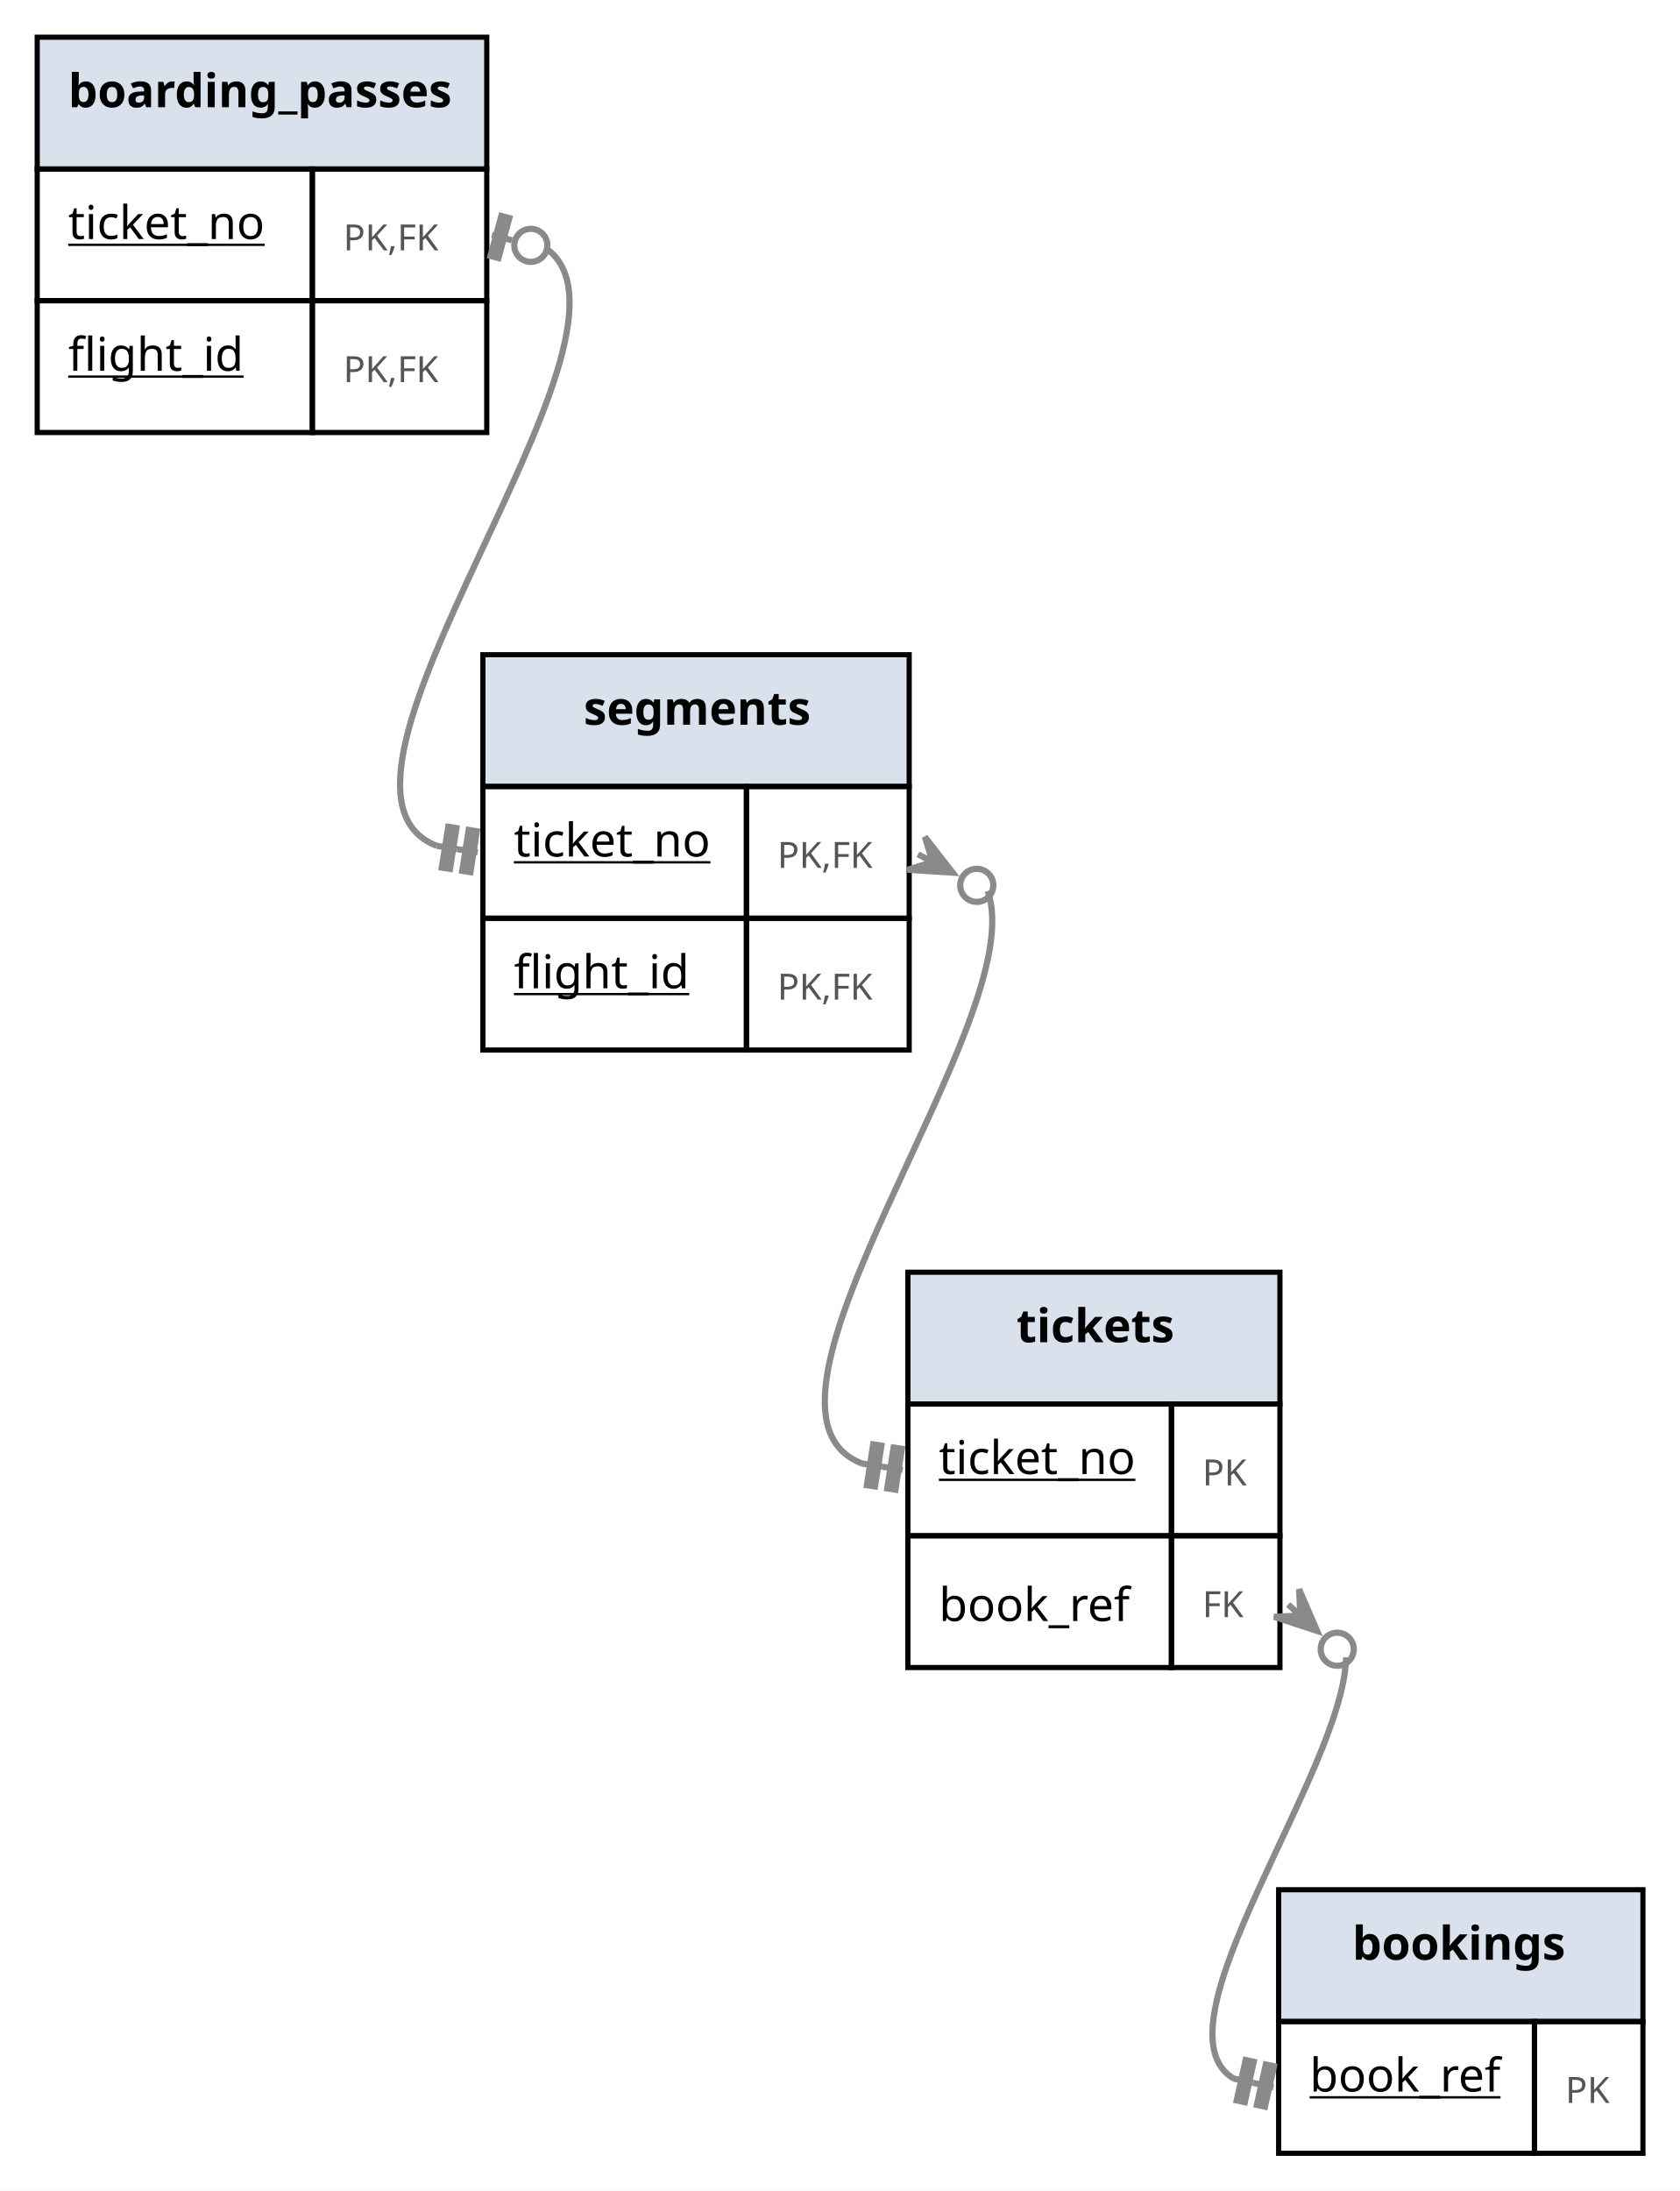
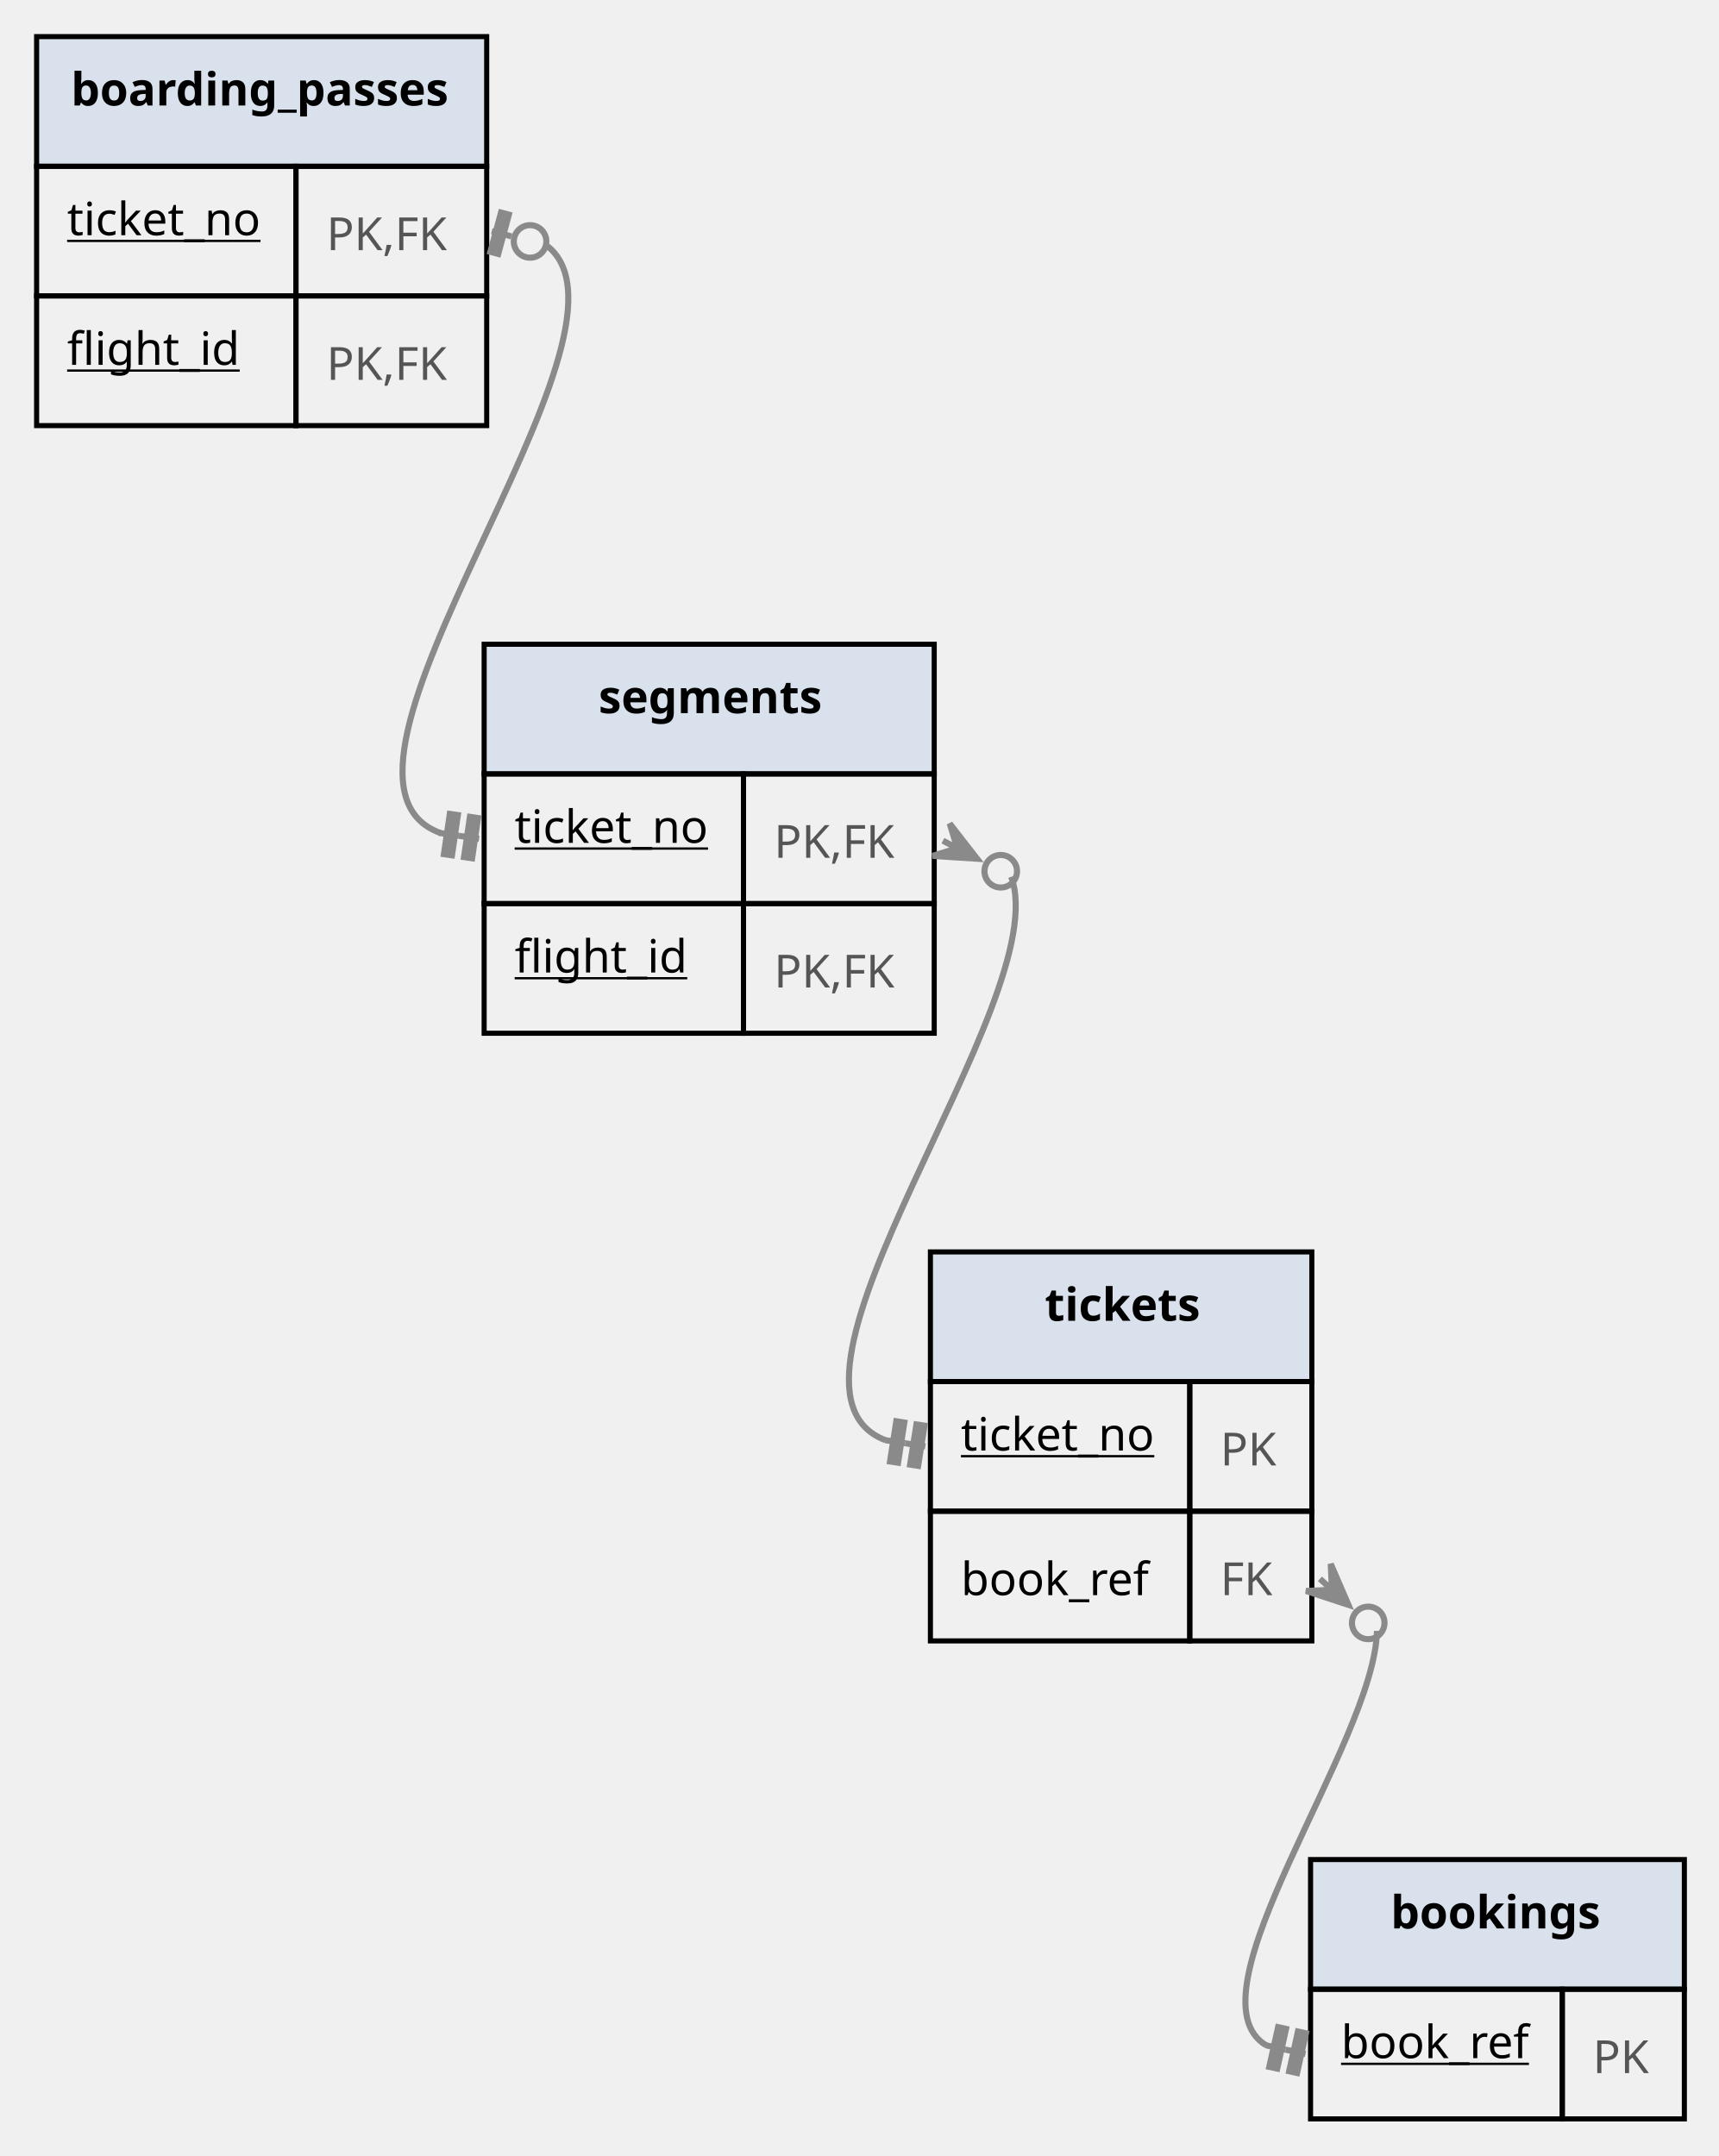
- <svg xmlns="http://www.w3.org/2000/svg" width="325pt" height="424pt" viewBox="0.00 0.00 325.00 424.00">
+ <svg xmlns="http://www.w3.org/2000/svg" width="338pt" height="424pt" viewBox="0.00 0.00 338.00 424.00">
  <g id="graph0" class="graph" transform="scale(1 1) rotate(0) translate(7.2 416.7)">
-     <polygon fill="white" stroke="none" points="-7.2,7.2 -7.2,-416.7 317.95,-416.7 317.95,7.2 -7.2,7.2" />
    <g id="node1" class="node">
-       <polygon fill="#d9e2ec" stroke="none" points="240.25,-25.5 240.25,-51 310.75,-51 310.75,-25.5 240.25,-25.5" />
-       <polygon fill="none" stroke="#000000" points="240.25,-25.5 240.25,-51 310.75,-51 310.75,-25.5 240.25,-25.5" />
-       <text xml:space="preserve" text-anchor="start" x="254.5" y="-37.45" font-family="Noto Sans KR" font-weight="bold" font-size="9.00" fill="#000000">bookings</text>
-       <polygon fill="none" stroke="#000000" points="240.25,0 240.25,-25.5 289.75,-25.5 289.75,0 240.25,0" />
-       <text xml:space="preserve" text-anchor="start" x="246.25" y="-11.95" font-family="Noto Sans KR" text-decoration="underline" font-size="9.00">book_ref</text>
-       <polygon fill="none" stroke="#000000" points="289.75,0 289.75,-25.5 310.75,-25.5 310.75,0 289.75,0" />
-       <text xml:space="preserve" text-anchor="start" x="295.75" y="-9.75" font-family="Noto Sans KR" font-size="7.00" fill="#555555">PK</text>
+       <polygon fill="#d9e2ec" stroke="none" points="250.5,-25.5 250.5,-51 324,-51 324,-25.5 250.5,-25.5" />
+       <polygon fill="none" stroke="#000000" points="250.5,-25.5 250.5,-51 324,-51 324,-25.5 250.5,-25.5" />
+       <text xml:space="preserve" text-anchor="start" x="266.25" y="-37.45" font-family="Noto Sans KR" font-weight="bold" font-size="9.00" fill="#000000">bookings</text>
+       <polygon fill="none" stroke="#000000" points="250.5,0 250.5,-25.5 300,-25.5 300,0 250.5,0" />
+       <text xml:space="preserve" text-anchor="start" x="256.5" y="-11.95" font-family="Noto Sans KR" text-decoration="underline" font-size="9.00">book_ref</text>
+       <polygon fill="none" stroke="#000000" points="300,0 300,-25.5 324,-25.5 324,0 300,0" />
+       <text xml:space="preserve" text-anchor="start" x="306" y="-9" font-family="Noto Sans KR" font-size="9.00" fill="#555555">PK</text>
    </g>
    <g id="node2" class="node">
-       <polygon fill="#d9e2ec" stroke="none" points="168.5,-145 168.5,-170.5 240.5,-170.5 240.5,-145 168.5,-145" />
-       <polygon fill="none" stroke="#000000" points="168.5,-145 168.5,-170.5 240.5,-170.5 240.5,-145 168.5,-145" />
-       <text xml:space="preserve" text-anchor="start" x="189.5" y="-156.95" font-family="Noto Sans KR" font-weight="bold" font-size="9.00" fill="#000000">tickets</text>
-       <polygon fill="none" stroke="#000000" points="168.5,-119.5 168.5,-145 219.5,-145 219.5,-119.5 168.5,-119.5" />
-       <text xml:space="preserve" text-anchor="start" x="174.5" y="-131.45" font-family="Noto Sans KR" text-decoration="underline" font-size="9.00">ticket_no</text>
-       <polygon fill="none" stroke="#000000" points="219.5,-119.5 219.5,-145 240.5,-145 240.5,-119.5 219.5,-119.5" />
-       <text xml:space="preserve" text-anchor="start" x="225.5" y="-129.25" font-family="Noto Sans KR" font-size="7.00" fill="#555555">PK</text>
-       <polygon fill="none" stroke="#000000" points="168.5,-94 168.5,-119.5 219.5,-119.5 219.5,-94 168.5,-94" />
-       <text xml:space="preserve" text-anchor="start" x="174.5" y="-103" font-family="Noto Sans KR" font-size="9.00">book_ref</text>
-       <polygon fill="none" stroke="#000000" points="219.5,-94 219.5,-119.5 240.5,-119.5 240.5,-94 219.5,-94" />
-       <text xml:space="preserve" text-anchor="start" x="225.5" y="-103.75" font-family="Noto Sans KR" font-size="7.00" fill="#555555">FK</text>
+       <polygon fill="#d9e2ec" stroke="none" points="175.75,-145 175.75,-170.5 250.75,-170.5 250.75,-145 175.75,-145" />
+       <polygon fill="none" stroke="#000000" points="175.75,-145 175.75,-170.5 250.75,-170.5 250.75,-145 175.75,-145" />
+       <text xml:space="preserve" text-anchor="start" x="198.25" y="-156.95" font-family="Noto Sans KR" font-weight="bold" font-size="9.00" fill="#000000">tickets</text>
+       <polygon fill="none" stroke="#000000" points="175.75,-119.5 175.75,-145 226.75,-145 226.75,-119.5 175.75,-119.5" />
+       <text xml:space="preserve" text-anchor="start" x="181.75" y="-131.45" font-family="Noto Sans KR" text-decoration="underline" font-size="9.00">ticket_no</text>
+       <polygon fill="none" stroke="#000000" points="226.75,-119.5 226.75,-145 250.75,-145 250.75,-119.5 226.75,-119.5" />
+       <text xml:space="preserve" text-anchor="start" x="232.75" y="-128.5" font-family="Noto Sans KR" font-size="9.00" fill="#555555">PK</text>
+       <polygon fill="none" stroke="#000000" points="175.75,-94 175.75,-119.5 226.75,-119.5 226.75,-94 175.75,-94" />
+       <text xml:space="preserve" text-anchor="start" x="181.75" y="-103" font-family="Noto Sans KR" font-size="9.00">book_ref</text>
+       <polygon fill="none" stroke="#000000" points="226.75,-94 226.75,-119.5 250.75,-119.5 250.75,-94 226.75,-94" />
+       <text xml:space="preserve" text-anchor="start" x="232.75" y="-103" font-family="Noto Sans KR" font-size="9.00" fill="#555555">FK</text>
    </g>
    <g id="edge1" class="edge">
-       <path fill="none" stroke="#8a8a8a" stroke-width="1.2" d="M253.31,-95.97C252.81,-73.78 215.24,-24.29 231.53,-14.46" />
-       <polygon fill="#8a8a8a" stroke="#8a8a8a" stroke-width="1.2" points="247.7,-101.08 239.37,-103.82 244.45,-104.05 242.09,-106.21 242.09,-106.21 242.09,-106.21 244.45,-104.05 244.22,-109.14 247.7,-101.08" />
-       <ellipse fill="none" stroke="#8a8a8a" stroke-width="1.2" cx="251.59" cy="-97.54" rx="3.2" ry="3.2" />
-       <polygon fill="#8a8a8a" stroke="#8a8a8a" stroke-width="1.2" points="237.6,-9.02 239.34,-16.83 237.77,-17.18 236.04,-9.37 237.6,-9.02" />
-       <polyline fill="none" stroke="#8a8a8a" stroke-width="1.2" points="239.25,-12.75 235.35,-13.62" />
-       <polygon fill="#8a8a8a" stroke="#8a8a8a" stroke-width="1.2" points="233.7,-9.89 235.43,-17.7 233.87,-18.04 232.13,-10.23 233.7,-9.89" />
-       <polyline fill="none" stroke="#8a8a8a" stroke-width="1.2" points="235.35,-13.62 231.44,-14.48" />
+       <path fill="none" stroke="#8a8a8a" stroke-width="1.2" d="M263.56,-95.97C263.06,-73.78 225.49,-24.29 241.78,-14.46" />
+       <polygon fill="#8a8a8a" stroke="#8a8a8a" stroke-width="1.2" points="257.95,-101.08 249.62,-103.82 254.7,-104.05 252.34,-106.21 252.34,-106.21 252.34,-106.21 254.7,-104.05 254.47,-109.14 257.95,-101.08" />
+       <ellipse fill="none" stroke="#8a8a8a" stroke-width="1.2" cx="261.84" cy="-97.54" rx="3.2" ry="3.2" />
+       <polygon fill="#8a8a8a" stroke="#8a8a8a" stroke-width="1.2" points="247.85,-9.02 249.59,-16.83 248.02,-17.18 246.29,-9.37 247.85,-9.02" />
+       <polyline fill="none" stroke="#8a8a8a" stroke-width="1.2" points="249.5,-12.75 245.6,-13.62" />
+       <polygon fill="#8a8a8a" stroke="#8a8a8a" stroke-width="1.2" points="243.95,-9.89 245.68,-17.7 244.12,-18.04 242.38,-10.23 243.95,-9.89" />
+       <polyline fill="none" stroke="#8a8a8a" stroke-width="1.2" points="245.6,-13.62 241.69,-14.48" />
    </g>
    <g id="node3" class="node">
-       <polygon fill="#d9e2ec" stroke="none" points="86.25,-264.5 86.25,-290 168.75,-290 168.75,-264.5 86.25,-264.5" />
-       <polygon fill="none" stroke="#000000" points="86.25,-264.5 86.25,-290 168.75,-290 168.75,-264.5 86.25,-264.5" />
-       <text xml:space="preserve" text-anchor="start" x="105.75" y="-276.45" font-family="Noto Sans KR" font-weight="bold" font-size="9.00" fill="#000000">segments</text>
-       <polygon fill="none" stroke="#000000" points="86.25,-239 86.25,-264.5 137.25,-264.5 137.25,-239 86.25,-239" />
-       <text xml:space="preserve" text-anchor="start" x="92.25" y="-250.95" font-family="Noto Sans KR" text-decoration="underline" font-size="9.00">ticket_no</text>
-       <polygon fill="none" stroke="#000000" points="137.25,-239 137.25,-264.5 168.75,-264.5 168.75,-239 137.25,-239" />
-       <text xml:space="preserve" text-anchor="start" x="143.25" y="-248.75" font-family="Noto Sans KR" font-size="7.00" fill="#555555">PK,FK</text>
-       <polygon fill="none" stroke="#000000" points="86.25,-213.5 86.25,-239 137.25,-239 137.25,-213.5 86.25,-213.5" />
-       <text xml:space="preserve" text-anchor="start" x="92.25" y="-225.45" font-family="Noto Sans KR" text-decoration="underline" font-size="9.00">flight_id</text>
-       <polygon fill="none" stroke="#000000" points="137.25,-213.5 137.25,-239 168.75,-239 168.75,-213.5 137.25,-213.5" />
-       <text xml:space="preserve" text-anchor="start" x="143.25" y="-223.25" font-family="Noto Sans KR" font-size="7.00" fill="#555555">PK,FK</text>
+       <polygon fill="#d9e2ec" stroke="none" points="88,-264.5 88,-290 176.5,-290 176.5,-264.5 88,-264.5" />
+       <polygon fill="none" stroke="#000000" points="88,-264.5 88,-290 176.5,-290 176.5,-264.5 88,-264.5" />
+       <text xml:space="preserve" text-anchor="start" x="110.5" y="-276.45" font-family="Noto Sans KR" font-weight="bold" font-size="9.00" fill="#000000">segments</text>
+       <polygon fill="none" stroke="#000000" points="88,-239 88,-264.5 139,-264.5 139,-239 88,-239" />
+       <text xml:space="preserve" text-anchor="start" x="94" y="-250.95" font-family="Noto Sans KR" text-decoration="underline" font-size="9.00">ticket_no</text>
+       <polygon fill="none" stroke="#000000" points="139,-239 139,-264.5 176.5,-264.5 176.5,-239 139,-239" />
+       <text xml:space="preserve" text-anchor="start" x="145" y="-248" font-family="Noto Sans KR" font-size="9.00" fill="#555555">PK,FK</text>
+       <polygon fill="none" stroke="#000000" points="88,-213.5 88,-239 139,-239 139,-213.5 88,-213.5" />
+       <text xml:space="preserve" text-anchor="start" x="94" y="-225.45" font-family="Noto Sans KR" text-decoration="underline" font-size="9.00">flight_id</text>
+       <polygon fill="none" stroke="#000000" points="139,-213.5 139,-239 176.5,-239 176.5,-213.5 139,-213.5" />
+       <text xml:space="preserve" text-anchor="start" x="145" y="-222.5" font-family="Noto Sans KR" font-size="9.00" fill="#555555">PK,FK</text>
    </g>
    <g id="edge2" class="edge">
-       <path fill="none" stroke="#8a8a8a" stroke-width="1.2" d="M183.92,-244.27C192.89,-219.95 132.07,-144.03 159.66,-133.47" />
-       <polygon fill="#8a8a8a" stroke="#8a8a8a" stroke-width="1.2" points="177.18,-247.83 168.43,-248.38 173.29,-249.88 170.46,-251.38 170.46,-251.38 170.46,-251.38 173.29,-249.88 171.78,-254.75 177.18,-247.83" />
-       <ellipse fill="none" stroke="#8a8a8a" stroke-width="1.2" cx="181.83" cy="-245.37" rx="3.2" ry="3.2" />
-       <polygon fill="#8a8a8a" stroke="#8a8a8a" stroke-width="1.2" points="166.09,-128.42 167.33,-136.33 165.74,-136.57 164.51,-128.67 166.09,-128.42" />
-       <polyline fill="none" stroke="#8a8a8a" stroke-width="1.2" points="167.5,-132.25 163.55,-132.87" />
-       <polygon fill="#8a8a8a" stroke="#8a8a8a" stroke-width="1.2" points="162.14,-129.04 163.37,-136.94 161.79,-137.19 160.56,-129.28 162.14,-129.04" />
-       <polyline fill="none" stroke="#8a8a8a" stroke-width="1.2" points="163.55,-132.87 159.6,-133.48" />
+       <path fill="none" stroke="#8a8a8a" stroke-width="1.2" d="M191.64,-244.27C200.51,-219.95 139.37,-144.03 166.91,-133.47" />
+       <polygon fill="#8a8a8a" stroke="#8a8a8a" stroke-width="1.2" points="184.93,-247.82 176.17,-248.38 181.04,-249.88 178.21,-251.37 178.21,-251.37 178.21,-251.37 181.04,-249.88 179.54,-254.74 184.93,-247.82" />
+       <ellipse fill="none" stroke="#8a8a8a" stroke-width="1.2" cx="189.58" cy="-245.36" rx="3.2" ry="3.2" />
+       <polygon fill="#8a8a8a" stroke="#8a8a8a" stroke-width="1.2" points="173.34,-128.42 174.58,-136.33 173,-136.57 171.76,-128.67 173.34,-128.42" />
+       <polyline fill="none" stroke="#8a8a8a" stroke-width="1.2" points="174.75,-132.25 170.8,-132.87" />
+       <polygon fill="#8a8a8a" stroke="#8a8a8a" stroke-width="1.2" points="169.39,-129.04 170.62,-136.94 169.04,-137.19 167.81,-129.28 169.39,-129.04" />
+       <polyline fill="none" stroke="#8a8a8a" stroke-width="1.2" points="170.8,-132.87 166.85,-133.48" />
    </g>
    <g id="node4" class="node">
-       <polygon fill="#d9e2ec" stroke="none" points="0,-384 0,-409.5 87,-409.5 87,-384 0,-384" />
-       <polygon fill="none" stroke="#000000" points="0,-384 0,-409.5 87,-409.5 87,-384 0,-384" />
-       <text xml:space="preserve" text-anchor="start" x="6" y="-395.95" font-family="Noto Sans KR" font-weight="bold" font-size="9.00" fill="#000000">boarding_passes</text>
-       <polygon fill="none" stroke="#000000" points="0,-358.5 0,-384 53.25,-384 53.25,-358.5 0,-358.5" />
+       <polygon fill="#d9e2ec" stroke="none" points="0,-384 0,-409.5 88.5,-409.5 88.5,-384 0,-384" />
+       <polygon fill="none" stroke="#000000" points="0,-384 0,-409.5 88.5,-409.5 88.5,-384 0,-384" />
+       <text xml:space="preserve" text-anchor="start" x="6.75" y="-395.95" font-family="Noto Sans KR" font-weight="bold" font-size="9.00" fill="#000000">boarding_passes</text>
+       <polygon fill="none" stroke="#000000" points="0,-358.5 0,-384 51,-384 51,-358.5 0,-358.5" />
      <text xml:space="preserve" text-anchor="start" x="6" y="-370.45" font-family="Noto Sans KR" text-decoration="underline" font-size="9.00">ticket_no</text>
-       <polygon fill="none" stroke="#000000" points="53.25,-358.5 53.25,-384 87,-384 87,-358.5 53.25,-358.5" />
-       <text xml:space="preserve" text-anchor="start" x="59.25" y="-368.25" font-family="Noto Sans KR" font-size="7.00" fill="#555555">PK,FK</text>
-       <polygon fill="none" stroke="#000000" points="0,-333 0,-358.5 53.25,-358.5 53.25,-333 0,-333" />
+       <polygon fill="none" stroke="#000000" points="51,-358.5 51,-384 88.5,-384 88.5,-358.5 51,-358.5" />
+       <text xml:space="preserve" text-anchor="start" x="57" y="-367.5" font-family="Noto Sans KR" font-size="9.00" fill="#555555">PK,FK</text>
+       <polygon fill="none" stroke="#000000" points="0,-333 0,-358.5 51,-358.5 51,-333 0,-333" />
      <text xml:space="preserve" text-anchor="start" x="6" y="-344.95" font-family="Noto Sans KR" text-decoration="underline" font-size="9.00">flight_id</text>
-       <polygon fill="none" stroke="#000000" points="53.25,-333 53.25,-358.5 87,-358.5 87,-333 53.25,-333" />
-       <text xml:space="preserve" text-anchor="start" x="59.25" y="-342.75" font-family="Noto Sans KR" font-size="7.00" fill="#555555">PK,FK</text>
+       <polygon fill="none" stroke="#000000" points="51,-333 51,-358.5 88.5,-358.5 88.5,-333 51,-333" />
+       <text xml:space="preserve" text-anchor="start" x="57" y="-342" font-family="Noto Sans KR" font-size="9.00" fill="#555555">PK,FK</text>
    </g>
    <g id="edge3" class="edge">
-       <path fill="none" stroke="#8a8a8a" stroke-width="1.2" d="M98.93,-368.3C120.57,-351.12 47.92,-264.43 77.35,-253" />
-       <polygon fill="#8a8a8a" stroke="#8a8a8a" stroke-width="1.2" points="89.82,-374.9 87.73,-367.18 89.27,-366.76 91.36,-374.49 89.82,-374.9" />
-       <polyline fill="none" stroke="#8a8a8a" stroke-width="1.2" points="88,-371.25 91.86,-370.21" />
-       <ellipse fill="none" stroke="#8a8a8a" stroke-width="1.2" cx="95.53" cy="-369.22" rx="3.2" ry="3.2" />
-       <polygon fill="#8a8a8a" stroke="#8a8a8a" stroke-width="1.2" points="83.84,-247.92 85.08,-255.83 83.5,-256.08 82.26,-248.17 83.84,-247.92" />
-       <polyline fill="none" stroke="#8a8a8a" stroke-width="1.2" points="85.25,-251.75 81.3,-252.37" />
-       <polygon fill="#8a8a8a" stroke="#8a8a8a" stroke-width="1.2" points="79.89,-248.55 81.13,-256.45 79.55,-256.7 78.3,-248.8 79.89,-248.55" />
-       <polyline fill="none" stroke="#8a8a8a" stroke-width="1.2" points="81.3,-252.37 77.35,-253" />
+       <path fill="none" stroke="#8a8a8a" stroke-width="1.2" d="M100.44,-368.3C122.2,-351.04 49.04,-263.71 79.47,-252.86" />
+       <polygon fill="#8a8a8a" stroke="#8a8a8a" stroke-width="1.2" points="91.32,-374.9 89.23,-367.18 90.77,-366.76 92.86,-374.49 91.32,-374.9" />
+       <polyline fill="none" stroke="#8a8a8a" stroke-width="1.2" points="89.5,-371.25 93.36,-370.21" />
+       <ellipse fill="none" stroke="#8a8a8a" stroke-width="1.2" cx="97.03" cy="-369.22" rx="3.2" ry="3.2" />
+       <polygon fill="#8a8a8a" stroke="#8a8a8a" stroke-width="1.2" points="85.63,-247.91 86.79,-255.82 85.21,-256.06 84.04,-248.14 85.63,-247.91" />
+       <polyline fill="none" stroke="#8a8a8a" stroke-width="1.2" points="87,-251.75 83.04,-252.33" />
+       <polygon fill="#8a8a8a" stroke="#8a8a8a" stroke-width="1.2" points="81.67,-248.49 82.83,-256.41 81.25,-256.64 80.09,-248.72 81.67,-248.49" />
+       <polyline fill="none" stroke="#8a8a8a" stroke-width="1.2" points="83.04,-252.33 79.09,-252.91" />
    </g>
  </g>
</svg>
